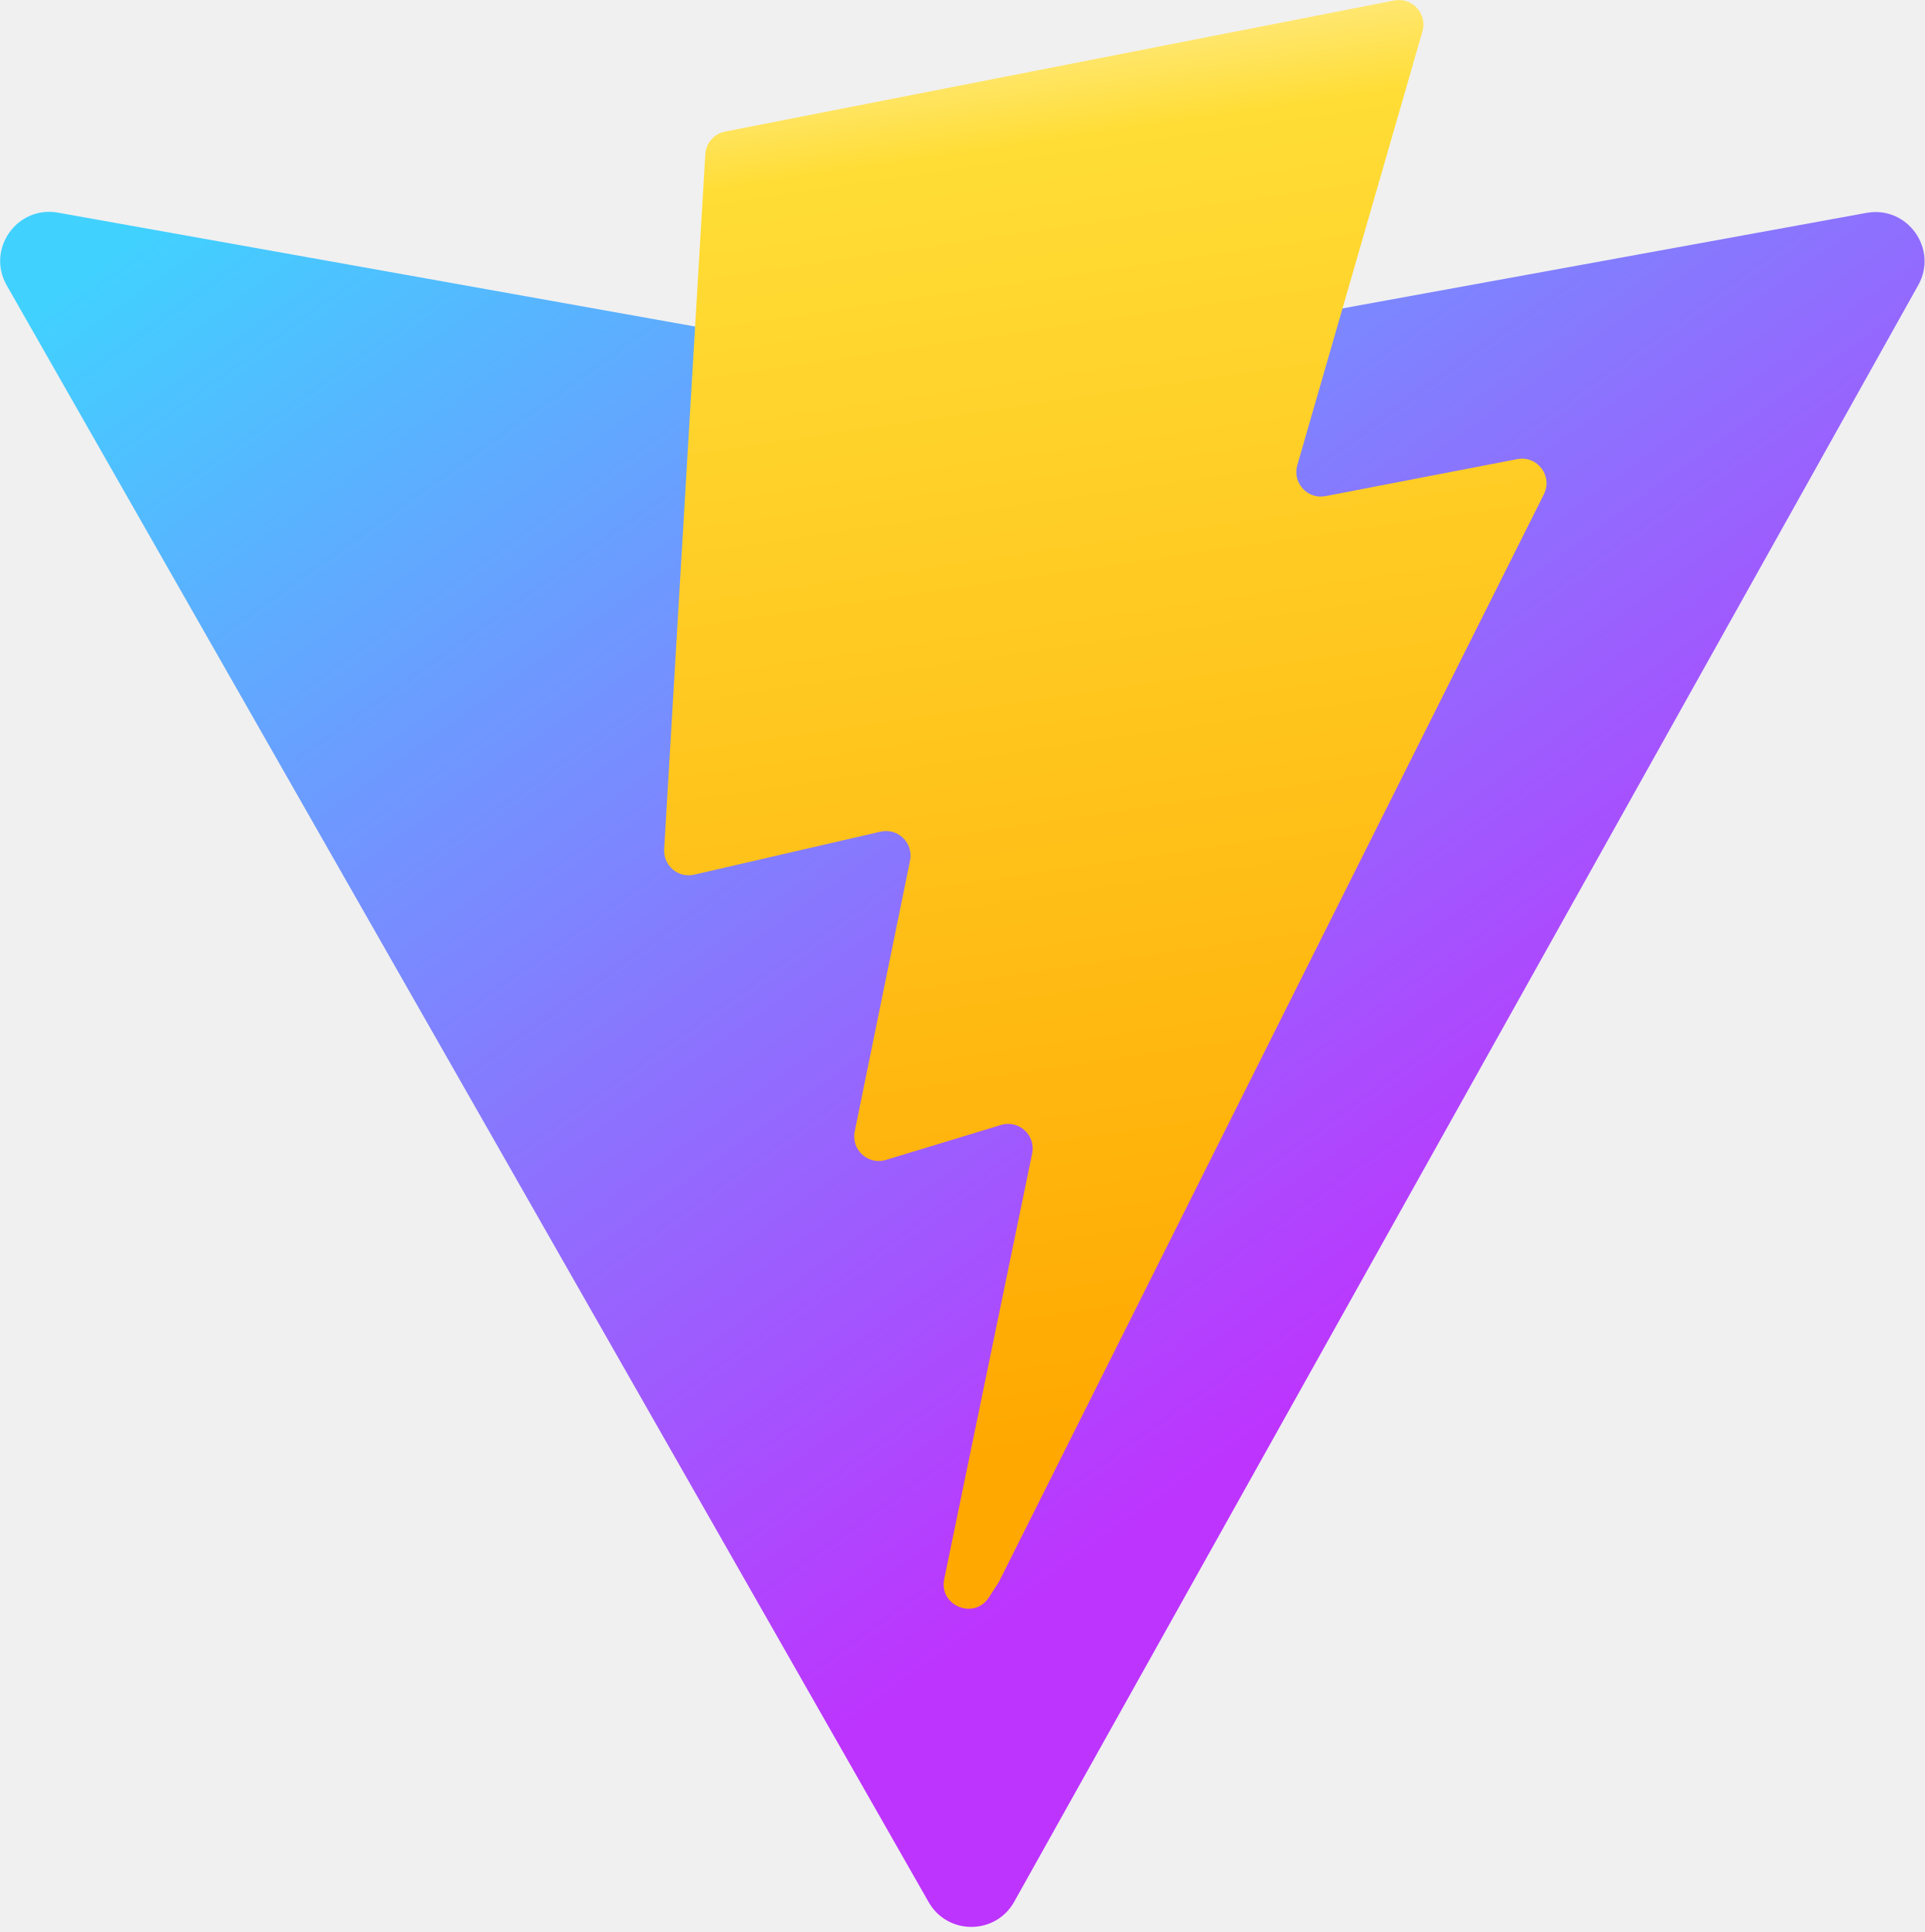
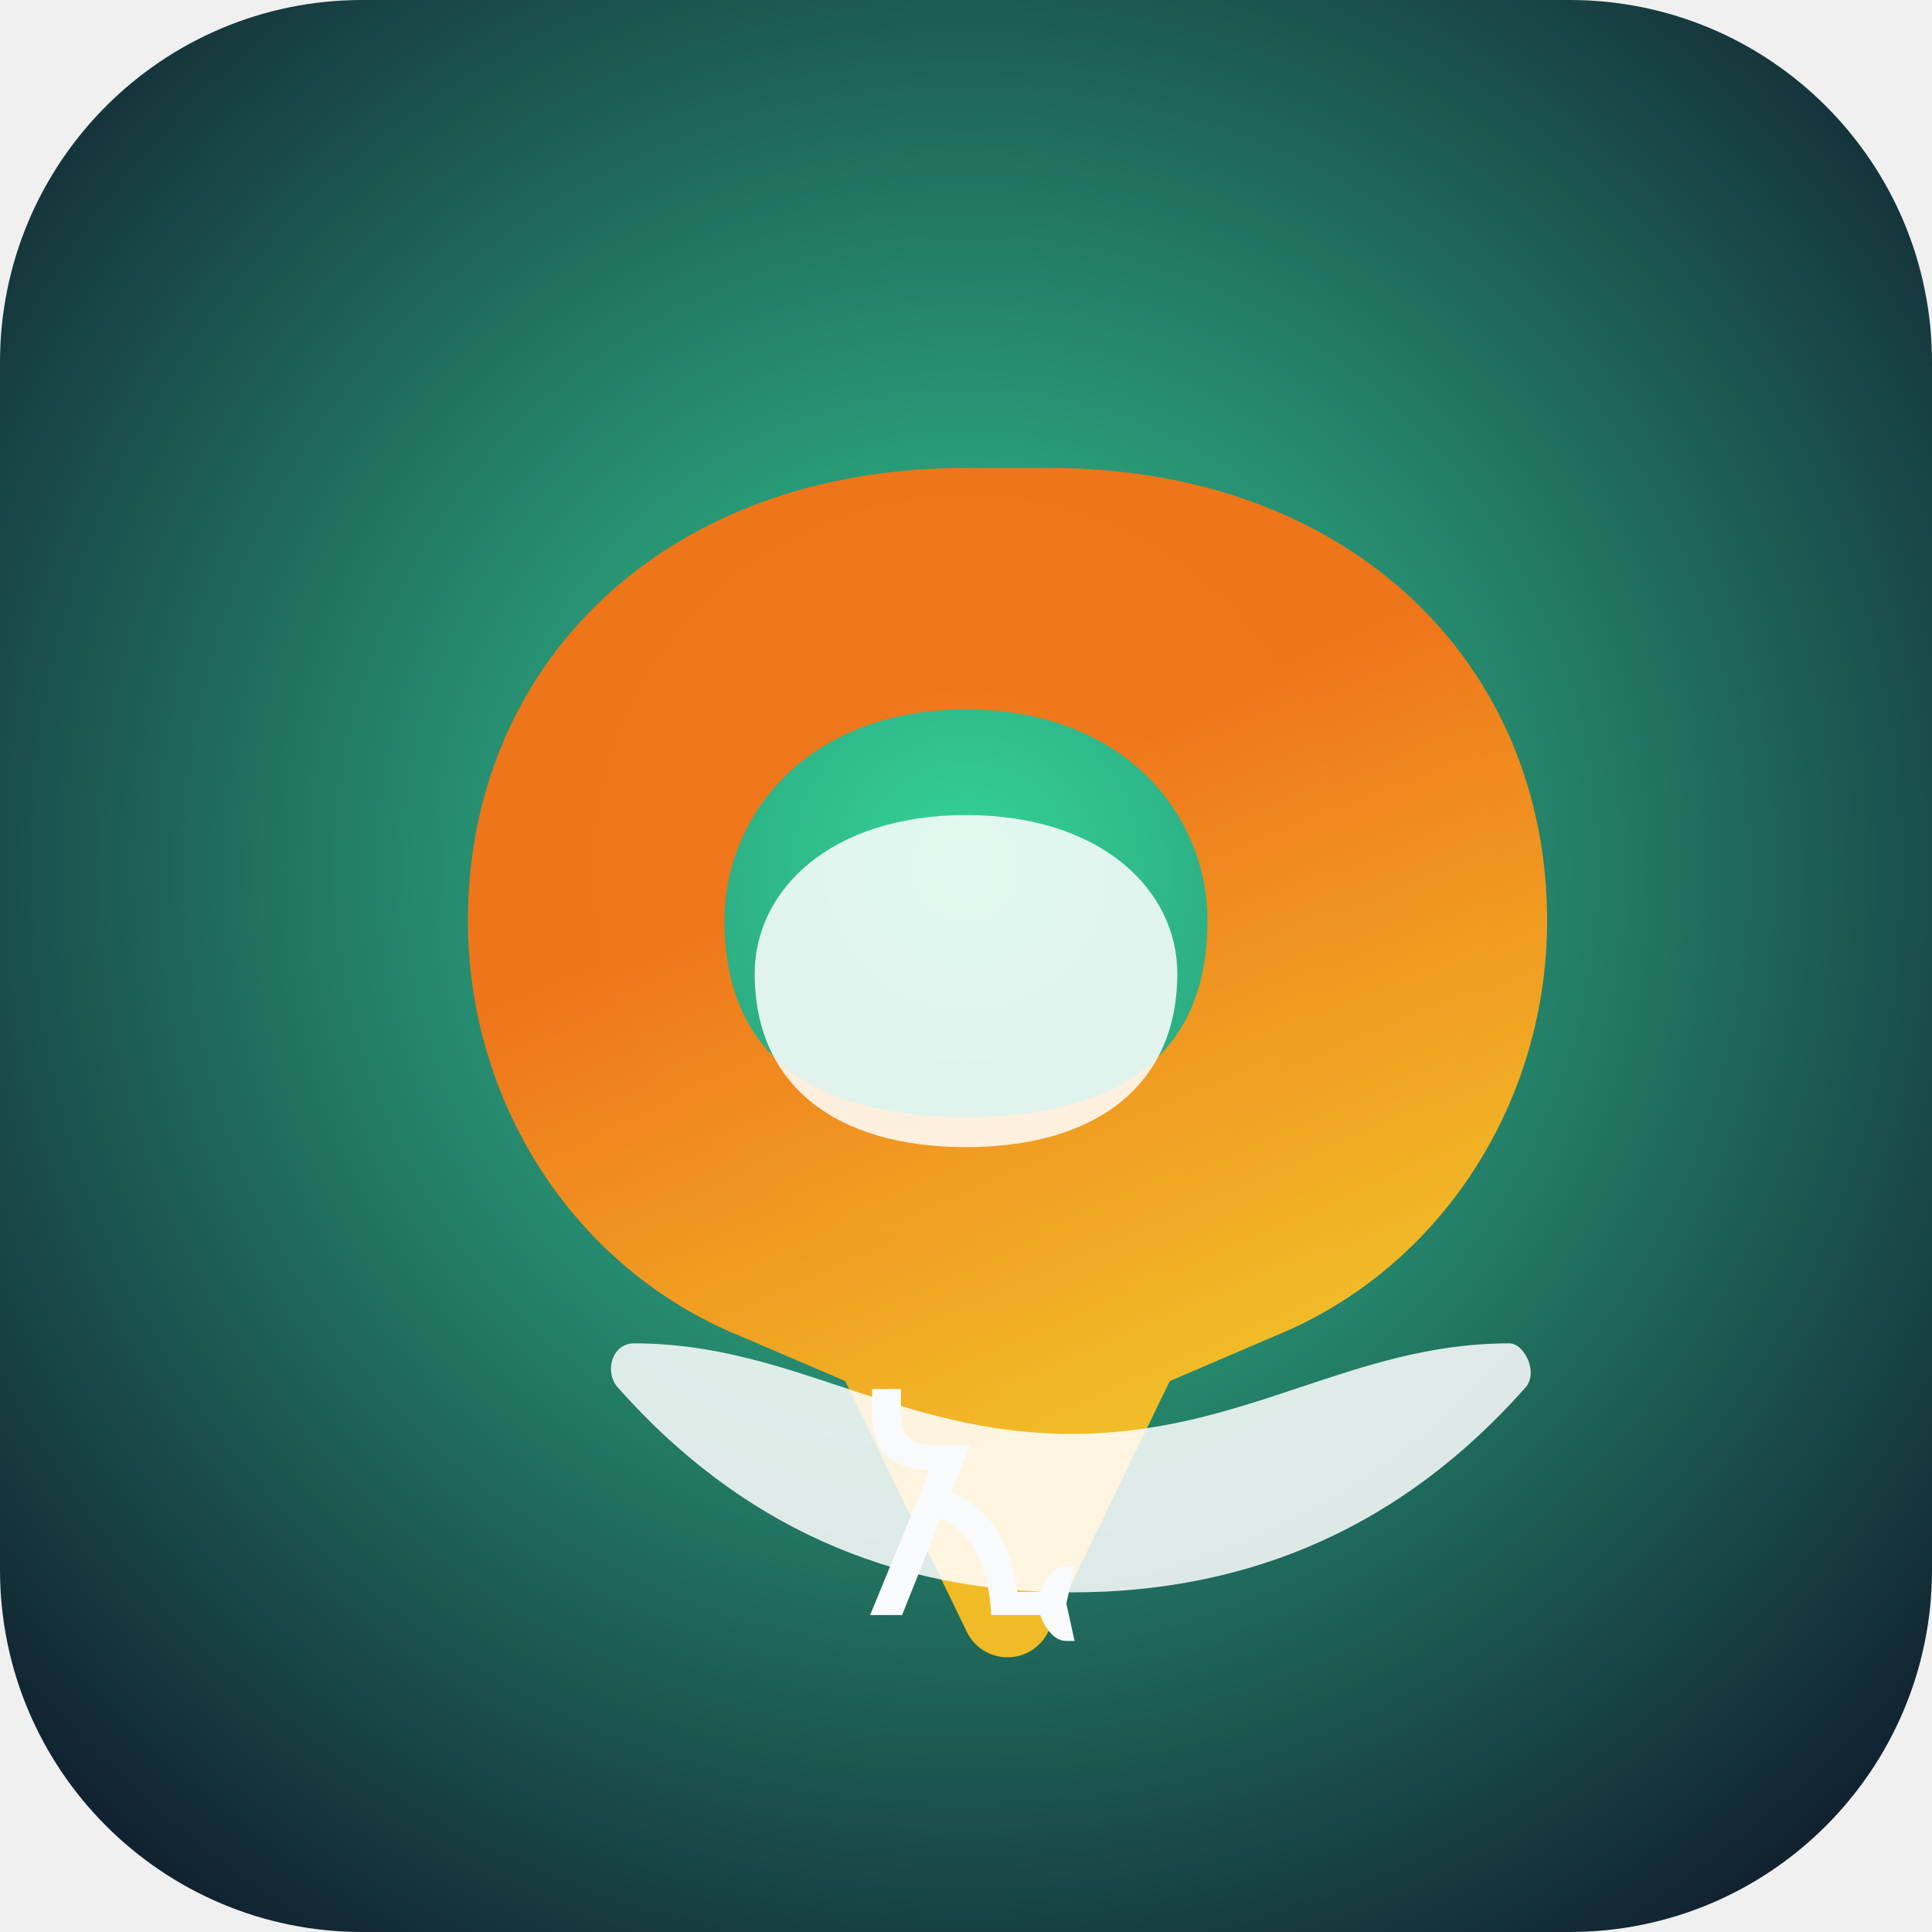
- <svg xmlns="http://www.w3.org/2000/svg" aria-hidden="true" role="img" class="iconify iconify--logos" width="31.88" height="32" preserveAspectRatio="xMidYMid meet" viewBox="0 0 256 257">
+ <svg xmlns="http://www.w3.org/2000/svg" role="img" viewBox="0 0 256 256" width="32" height="32" aria-labelledby="title desc">
  <defs>
-     <linearGradient id="IconifyId1813088fe1fbc01fb466" x1="-.828%" x2="57.636%" y1="7.652%" y2="78.411%">
-       <stop offset="0%" stop-color="#41D1FF" />
-       <stop offset="100%" stop-color="#BD34FE" />
-     </linearGradient>
-     <linearGradient id="IconifyId1813088fe1fbc01fb467" x1="43.376%" x2="50.316%" y1="2.242%" y2="89.03%">
-       <stop offset="0%" stop-color="#FFEA83" />
-       <stop offset="8.333%" stop-color="#FFDD35" />
-       <stop offset="100%" stop-color="#FFA800" />
+     <radialGradient id="bg" cx="50%" cy="45%" r="70%">
+       <stop offset="0%" stop-color="#34d399" />
+       <stop offset="100%" stop-color="#0f172a" />
+     </radialGradient>
+     <linearGradient id="maskGlow" x1="40%" x2="60%" y1="30%" y2="80%">
+       <stop offset="0%" stop-color="#f97316" />
+       <stop offset="100%" stop-color="#fbbf24" />
    </linearGradient>
  </defs>
-   <path fill="url(#IconifyId1813088fe1fbc01fb466)" d="M255.153 37.938L134.897 252.976c-2.483 4.44-8.862 4.466-11.382.048L.875 37.958c-2.746-4.814 1.371-10.646 6.827-9.67l120.385 21.517a6.537 6.537 0 0 0 2.322-.004l117.867-21.483c5.438-.991 9.574 4.796 6.877 9.62Z" />
-   <path fill="url(#IconifyId1813088fe1fbc01fb467)" d="M185.432.063L96.44 17.501a3.268 3.268 0 0 0-2.634 3.014l-5.474 92.456a3.268 3.268 0 0 0 3.997 3.378l24.777-5.718c2.318-.535 4.413 1.507 3.936 3.838l-7.361 36.047c-.495 2.426 1.782 4.5 4.151 3.78l15.304-4.649c2.372-.72 4.652 1.36 4.15 3.788l-11.698 56.621c-.732 3.542 3.979 5.473 5.943 2.437l1.313-2.028l72.516-144.72c1.215-2.423-.88-5.186-3.54-4.672l-25.505 4.922c-2.396.462-4.435-1.77-3.759-4.114l16.646-57.705c.677-2.35-1.37-4.583-3.769-4.113Z" />
+   <rect width="256" height="256" rx="48" fill="url(#bg)" />
+   <path d="M128 62c-40 0-66 26-66 60 0 24 14 46 36 55l14 6 16 33a6 6 0 0 0 11 0l16-33 14-6c22-9 36-31 36-55 0-34-26-60-66-60Zm0 32c21 0 32 14 32 28 0 18-12 26-32 26s-32-8-32-26c0-14 11-28 32-28Z" fill="url(#maskGlow)" opacity="0.95" />
+   <path d="M128 108c-18 0-28 10-28 21 0 15 11 23 28 23s28-8 28-23c0-11-10-21-28-21Zm-44 70c-3 0-4 4-2 6 16 18 36 27 60 27s44-9 60-27c2-2 0-6-2-6-21 0-35 12-58 12s-37-12-58-12Z" fill="#fff" opacity="0.85" />
+   <text x="50%" y="214" text-anchor="middle" font-family="'Noto Sans Ethiopic','Segoe UI',sans-serif" font-size="42" fill="#f8fafc">
+     ኢ
+   </text>
</svg>
